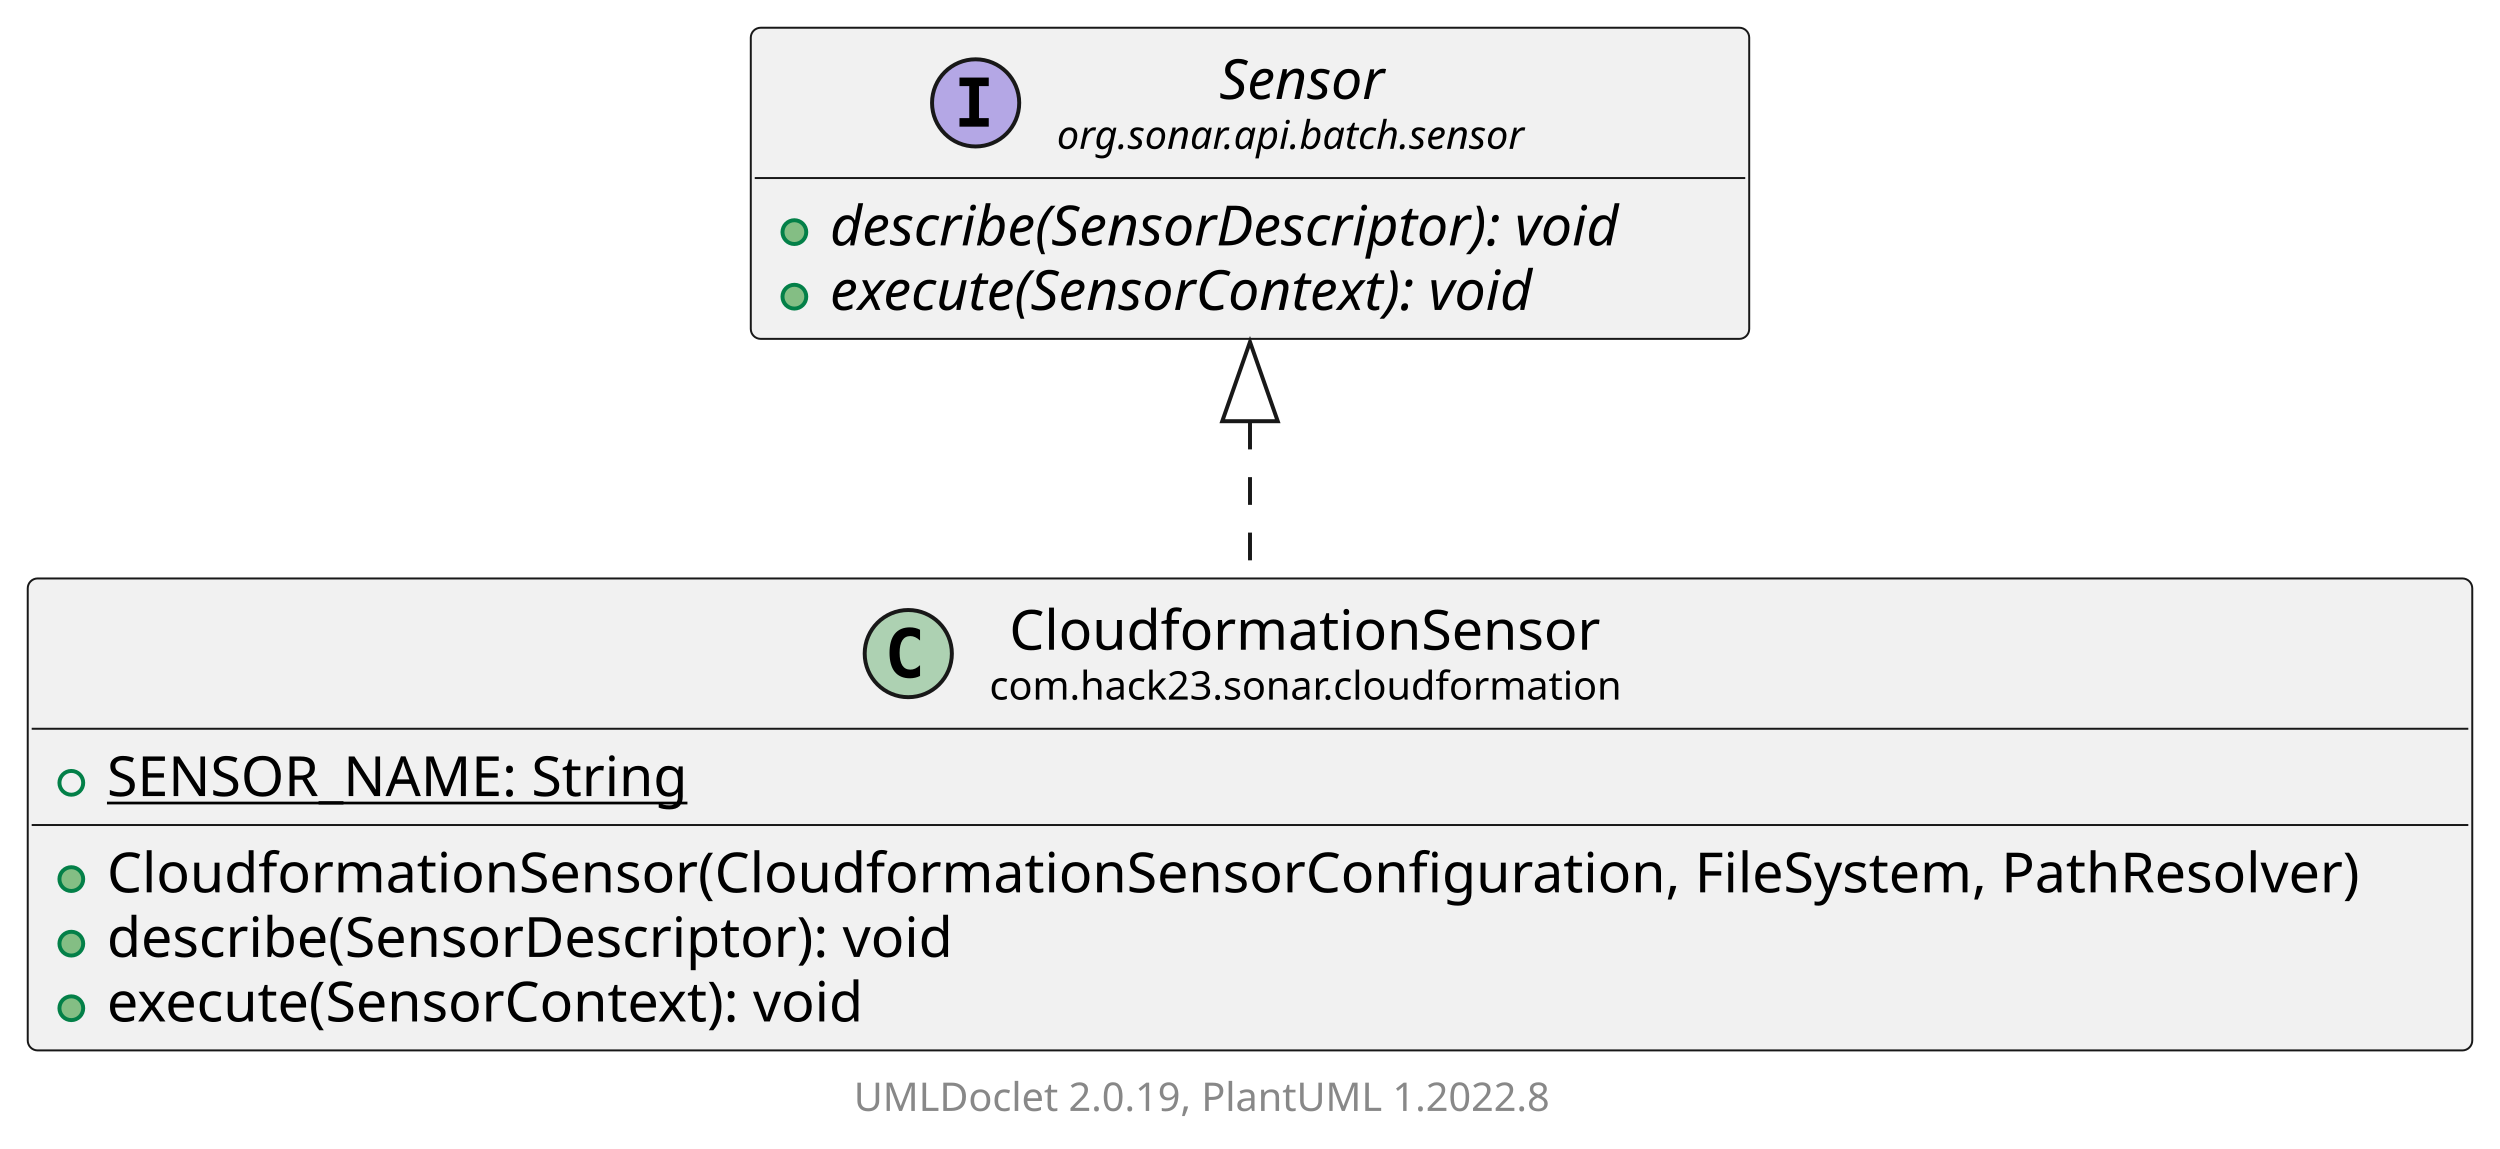
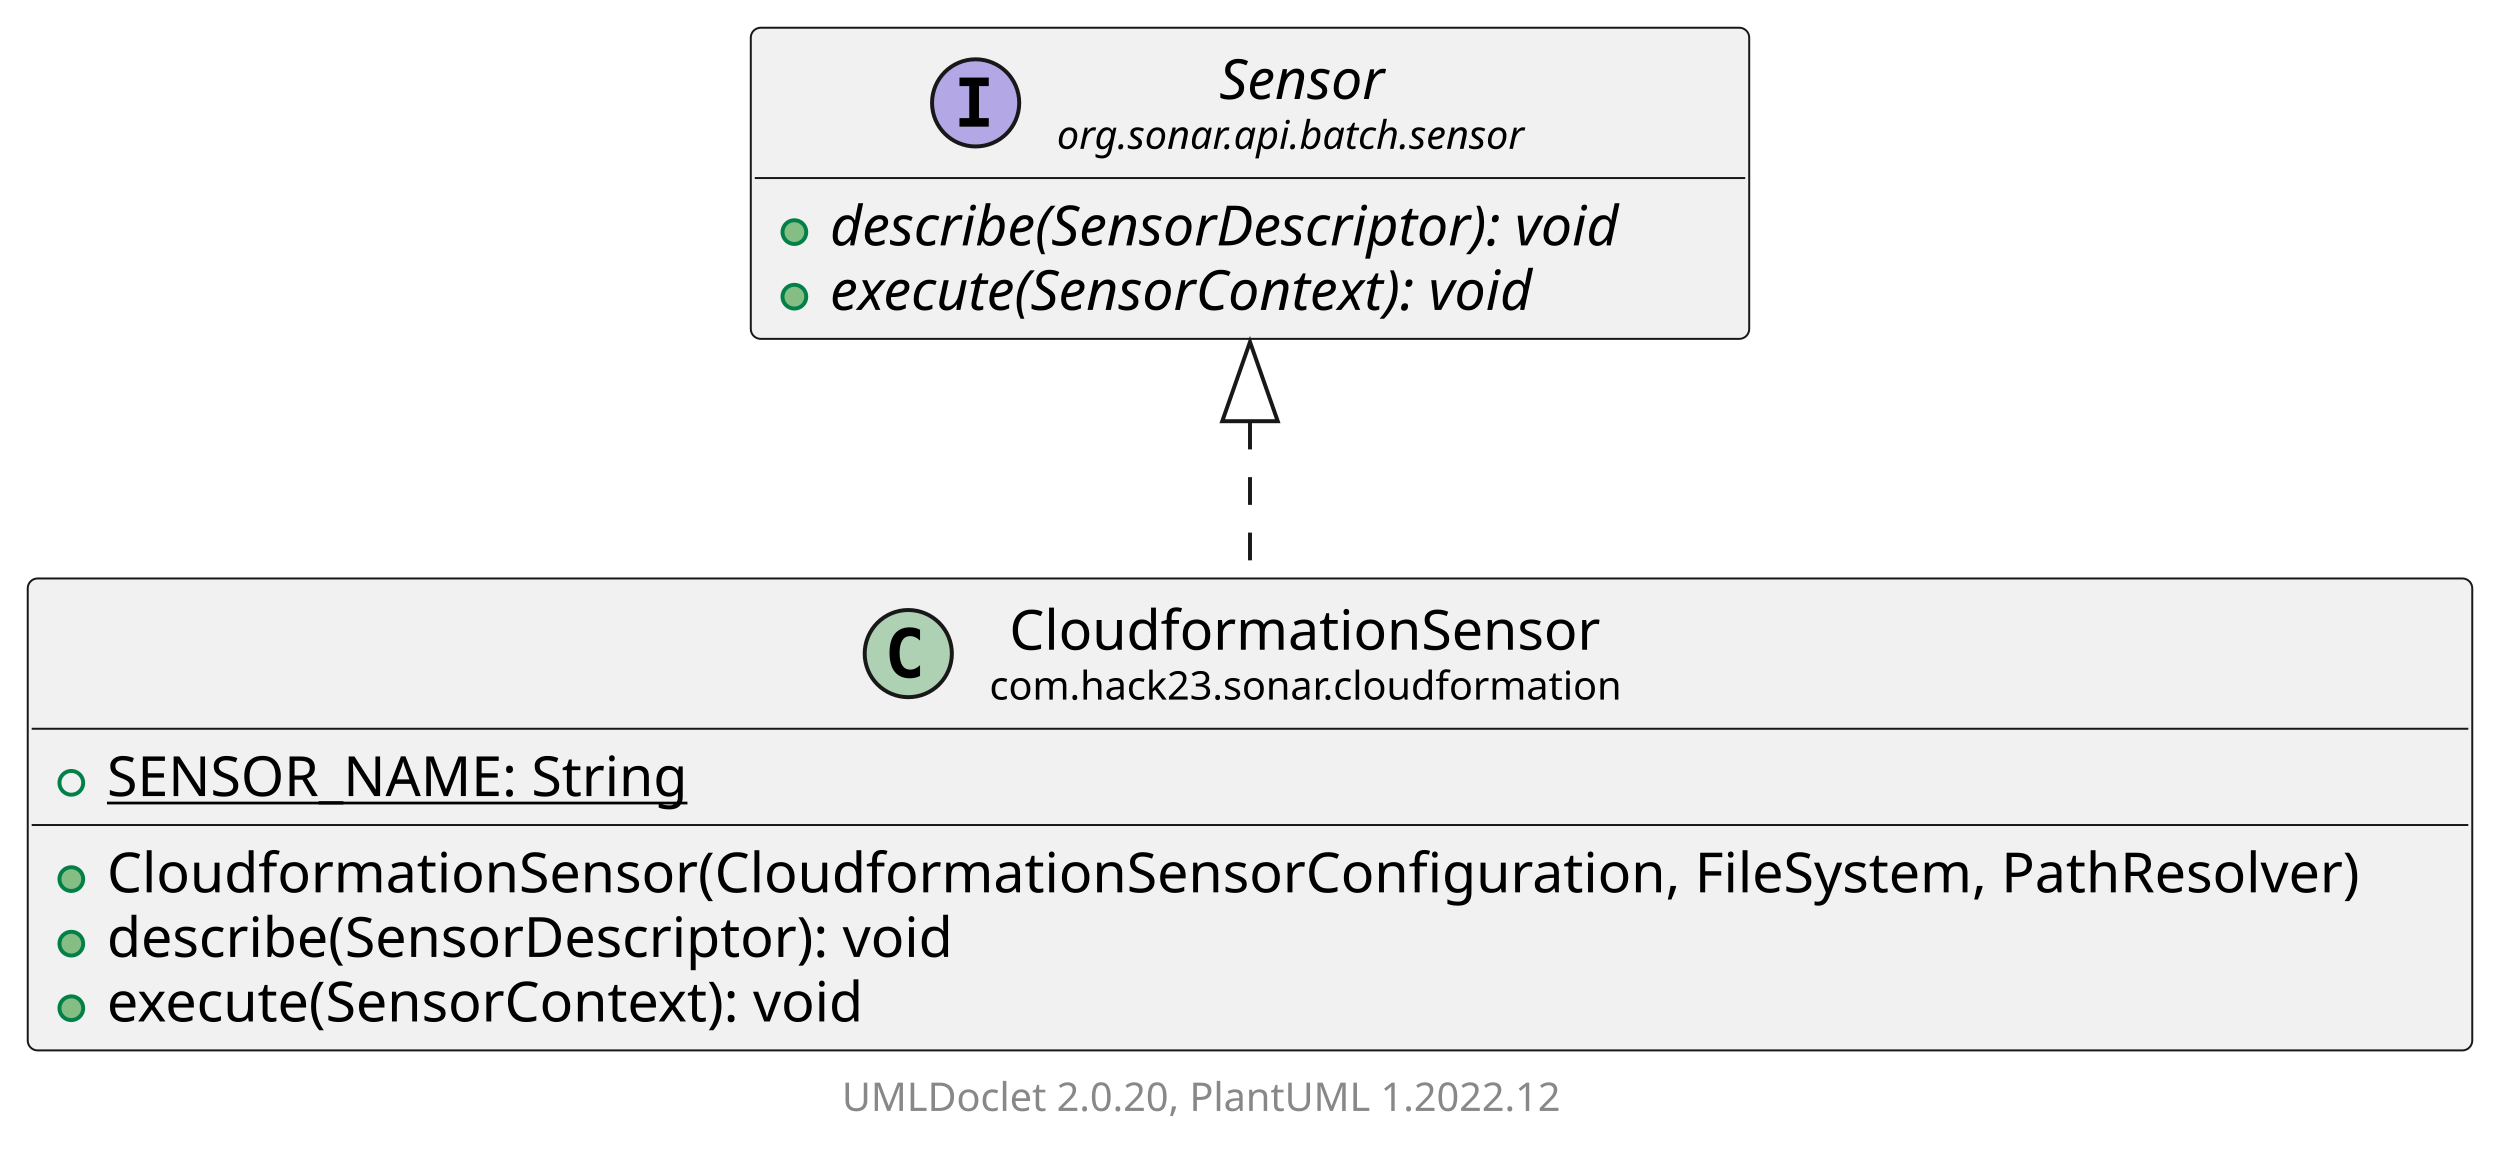
<svg xmlns="http://www.w3.org/2000/svg" xmlns:xlink="http://www.w3.org/1999/xlink" contentStyleType="text/css" height="290px" preserveAspectRatio="none" style="width:631px;height:290px;background:#FFFFFF;" version="1.1" viewBox="0 0 631 290" width="631px" zoomAndPan="magnify">
  <defs />
  <g>
    <a href="CloudformationSensor.html" target="_top" title="CloudformationSensor.html" xlink:actuate="onRequest" xlink:href="CloudformationSensor.html" xlink:show="new" xlink:title="CloudformationSensor.html" xlink:type="simple">
      <g id="elem_com.hack23.sonar.cloudformation.CloudformationSensor">
        <rect codeLine="5" fill="#F1F1F1" height="119.125" id="com.hack23.sonar.cloudformation.CloudformationSensor" rx="2.5" ry="2.5" style="stroke:#181818;stroke-width:0.5;" width="617" x="7" y="146" />
        <ellipse cx="229.25" cy="164.969" fill="#ADD1B2" rx="11" ry="11" style="stroke:#181818;stroke-width:1.0;" />
        <path d="M232.219,170.609 Q231.641,170.906 231,171.047 Q230.359,171.203 229.656,171.203 Q227.156,171.203 225.828,169.562 Q224.516,167.906 224.516,164.781 Q224.516,161.656 225.828,160 Q227.156,158.344 229.656,158.344 Q230.359,158.344 231,158.5 Q231.656,158.656 232.219,158.953 L232.219,161.672 Q231.594,161.094 231,160.828 Q230.406,160.547 229.781,160.547 Q228.438,160.547 227.75,161.625 Q227.062,162.688 227.062,164.781 Q227.062,166.875 227.75,167.953 Q228.438,169.016 229.781,169.016 Q230.406,169.016 231,168.75 Q231.594,168.469 232.219,167.891 L232.219,170.609 Z " fill="#000000" />
        <text fill="#000000" font-family="sans-serif" font-size="14" lengthAdjust="spacing" textLength="154" x="254.75" y="163.995">CloudformationSensor</text>
        <text fill="#000000" font-family="sans-serif" font-size="10" lengthAdjust="spacing" textLength="164" x="249.75" y="176.579">com.hack23.sonar.cloudformation</text>
        <line style="stroke:#181818;stroke-width:0.5;" x1="8" x2="623" y1="183.938" y2="183.938" />
        <ellipse cx="18" cy="197.586" fill="none" rx="3" ry="3" style="stroke:#038048;stroke-width:1.0;" />
        <text fill="#000000" font-family="sans-serif" font-size="14" lengthAdjust="spacing" text-decoration="underline" textLength="154" x="27" y="200.933">SENSOR_NAME: String</text>
        <line style="stroke:#181818;stroke-width:0.5;" x1="8" x2="623" y1="208.234" y2="208.234" />
        <ellipse cx="18" cy="221.883" fill="#84BE84" rx="3" ry="3" style="stroke:#038048;stroke-width:1.0;" />
        <text fill="#000000" font-family="sans-serif" font-size="14" lengthAdjust="spacing" textLength="591" x="27" y="225.23">CloudformationSensor(CloudformationSensorConfiguration, FileSystem, PathResolver)</text>
        <ellipse cx="18" cy="238.18" fill="#84BE84" rx="3" ry="3" style="stroke:#038048;stroke-width:1.0;" />
        <text fill="#000000" font-family="sans-serif" font-size="14" lengthAdjust="spacing" textLength="228" x="27" y="241.526">describe(SensorDescriptor): void</text>
        <ellipse cx="18" cy="254.477" fill="#84BE84" rx="3" ry="3" style="stroke:#038048;stroke-width:1.0;" />
        <text fill="#000000" font-family="sans-serif" font-size="14" lengthAdjust="spacing" textLength="206" x="27" y="257.823">execute(SensorContext): void</text>
      </g>
    </a>
    <g id="elem_org.sonar.api.batch.sensor.Sensor">
      <rect codeLine="12" fill="#F1F1F1" height="78.531" id="org.sonar.api.batch.sensor.Sensor" rx="2.5" ry="2.5" style="stroke:#181818;stroke-width:0.5;" width="252" x="189.5" y="7" />
      <ellipse cx="246.25" cy="25.969" fill="#B4A7E5" rx="11" ry="11" style="stroke:#181818;stroke-width:1.0;" />
      <path d="M242.172,21.734 L242.172,19.578 L249.562,19.578 L249.562,21.734 L247.094,21.734 L247.094,29.812 L249.562,29.812 L249.562,31.969 L242.172,31.969 L242.172,29.812 L244.641,29.812 L244.641,21.734 L242.172,21.734 Z " fill="#000000" />
      <text fill="#000000" font-family="sans-serif" font-size="14" font-style="italic" lengthAdjust="spacing" textLength="48" x="307.75" y="24.995">Sensor</text>
      <text fill="#000000" font-family="sans-serif" font-size="10" font-style="italic" lengthAdjust="spacing" textLength="130" x="266.75" y="37.579">org.sonar.api.batch.sensor</text>
      <line style="stroke:#181818;stroke-width:0.5;" x1="190.5" x2="440.5" y1="44.938" y2="44.938" />
      <ellipse cx="200.5" cy="58.586" fill="#84BE84" rx="3" ry="3" style="stroke:#038048;stroke-width:1.0;" />
      <text fill="#000000" font-family="sans-serif" font-size="14" font-style="italic" lengthAdjust="spacing" textLength="226" x="209.5" y="61.933">describe(SensorDescriptor): void</text>
      <ellipse cx="200.5" cy="74.883" fill="#84BE84" rx="3" ry="3" style="stroke:#038048;stroke-width:1.0;" />
      <text fill="#000000" font-family="sans-serif" font-size="14" font-style="italic" lengthAdjust="spacing" textLength="208" x="209.5" y="78.23">execute(SensorContext): void</text>
    </g>
    <g id="link_org.sonar.api.batch.sensor.Sensor_com.hack23.sonar.cloudformation.CloudformationSensor">
      <path codeLine="17" d="M315.5,106.43 C315.5,119.35 315.5,133.04 315.5,145.95 " fill="none" id="org.sonar.api.batch.sensor.Sensor-backto-com.hack23.sonar.cloudformation.CloudformationSensor" style="stroke:#181818;stroke-width:1.0;stroke-dasharray:7.0,7.0;" />
      <polygon fill="none" points="308.5,106.31,315.5,86.31,322.5,106.31,308.5,106.31" style="stroke:#181818;stroke-width:1.0;" />
    </g>
-     <rect fill="none" height="11.641" style="stroke:none;stroke-width:1.0;" width="186" x="215.5" y="271.125" />
-     <text fill="#888888" font-family="sans-serif" font-size="10" lengthAdjust="spacing" textLength="186" x="215.5" y="280.407">UMLDoclet 2.0.19, PlantUML 1.2022.8</text>
+     <rect fill="none" height="11.641" style="stroke:none;stroke-width:1.0;" width="192" x="212.5" y="271.125" />
+     <text fill="#888888" font-family="sans-serif" font-size="10" lengthAdjust="spacing" textLength="192" x="212.5" y="280.407">UMLDoclet 2.0.20, PlantUML 1.2022.12</text>
  </g>
</svg>
